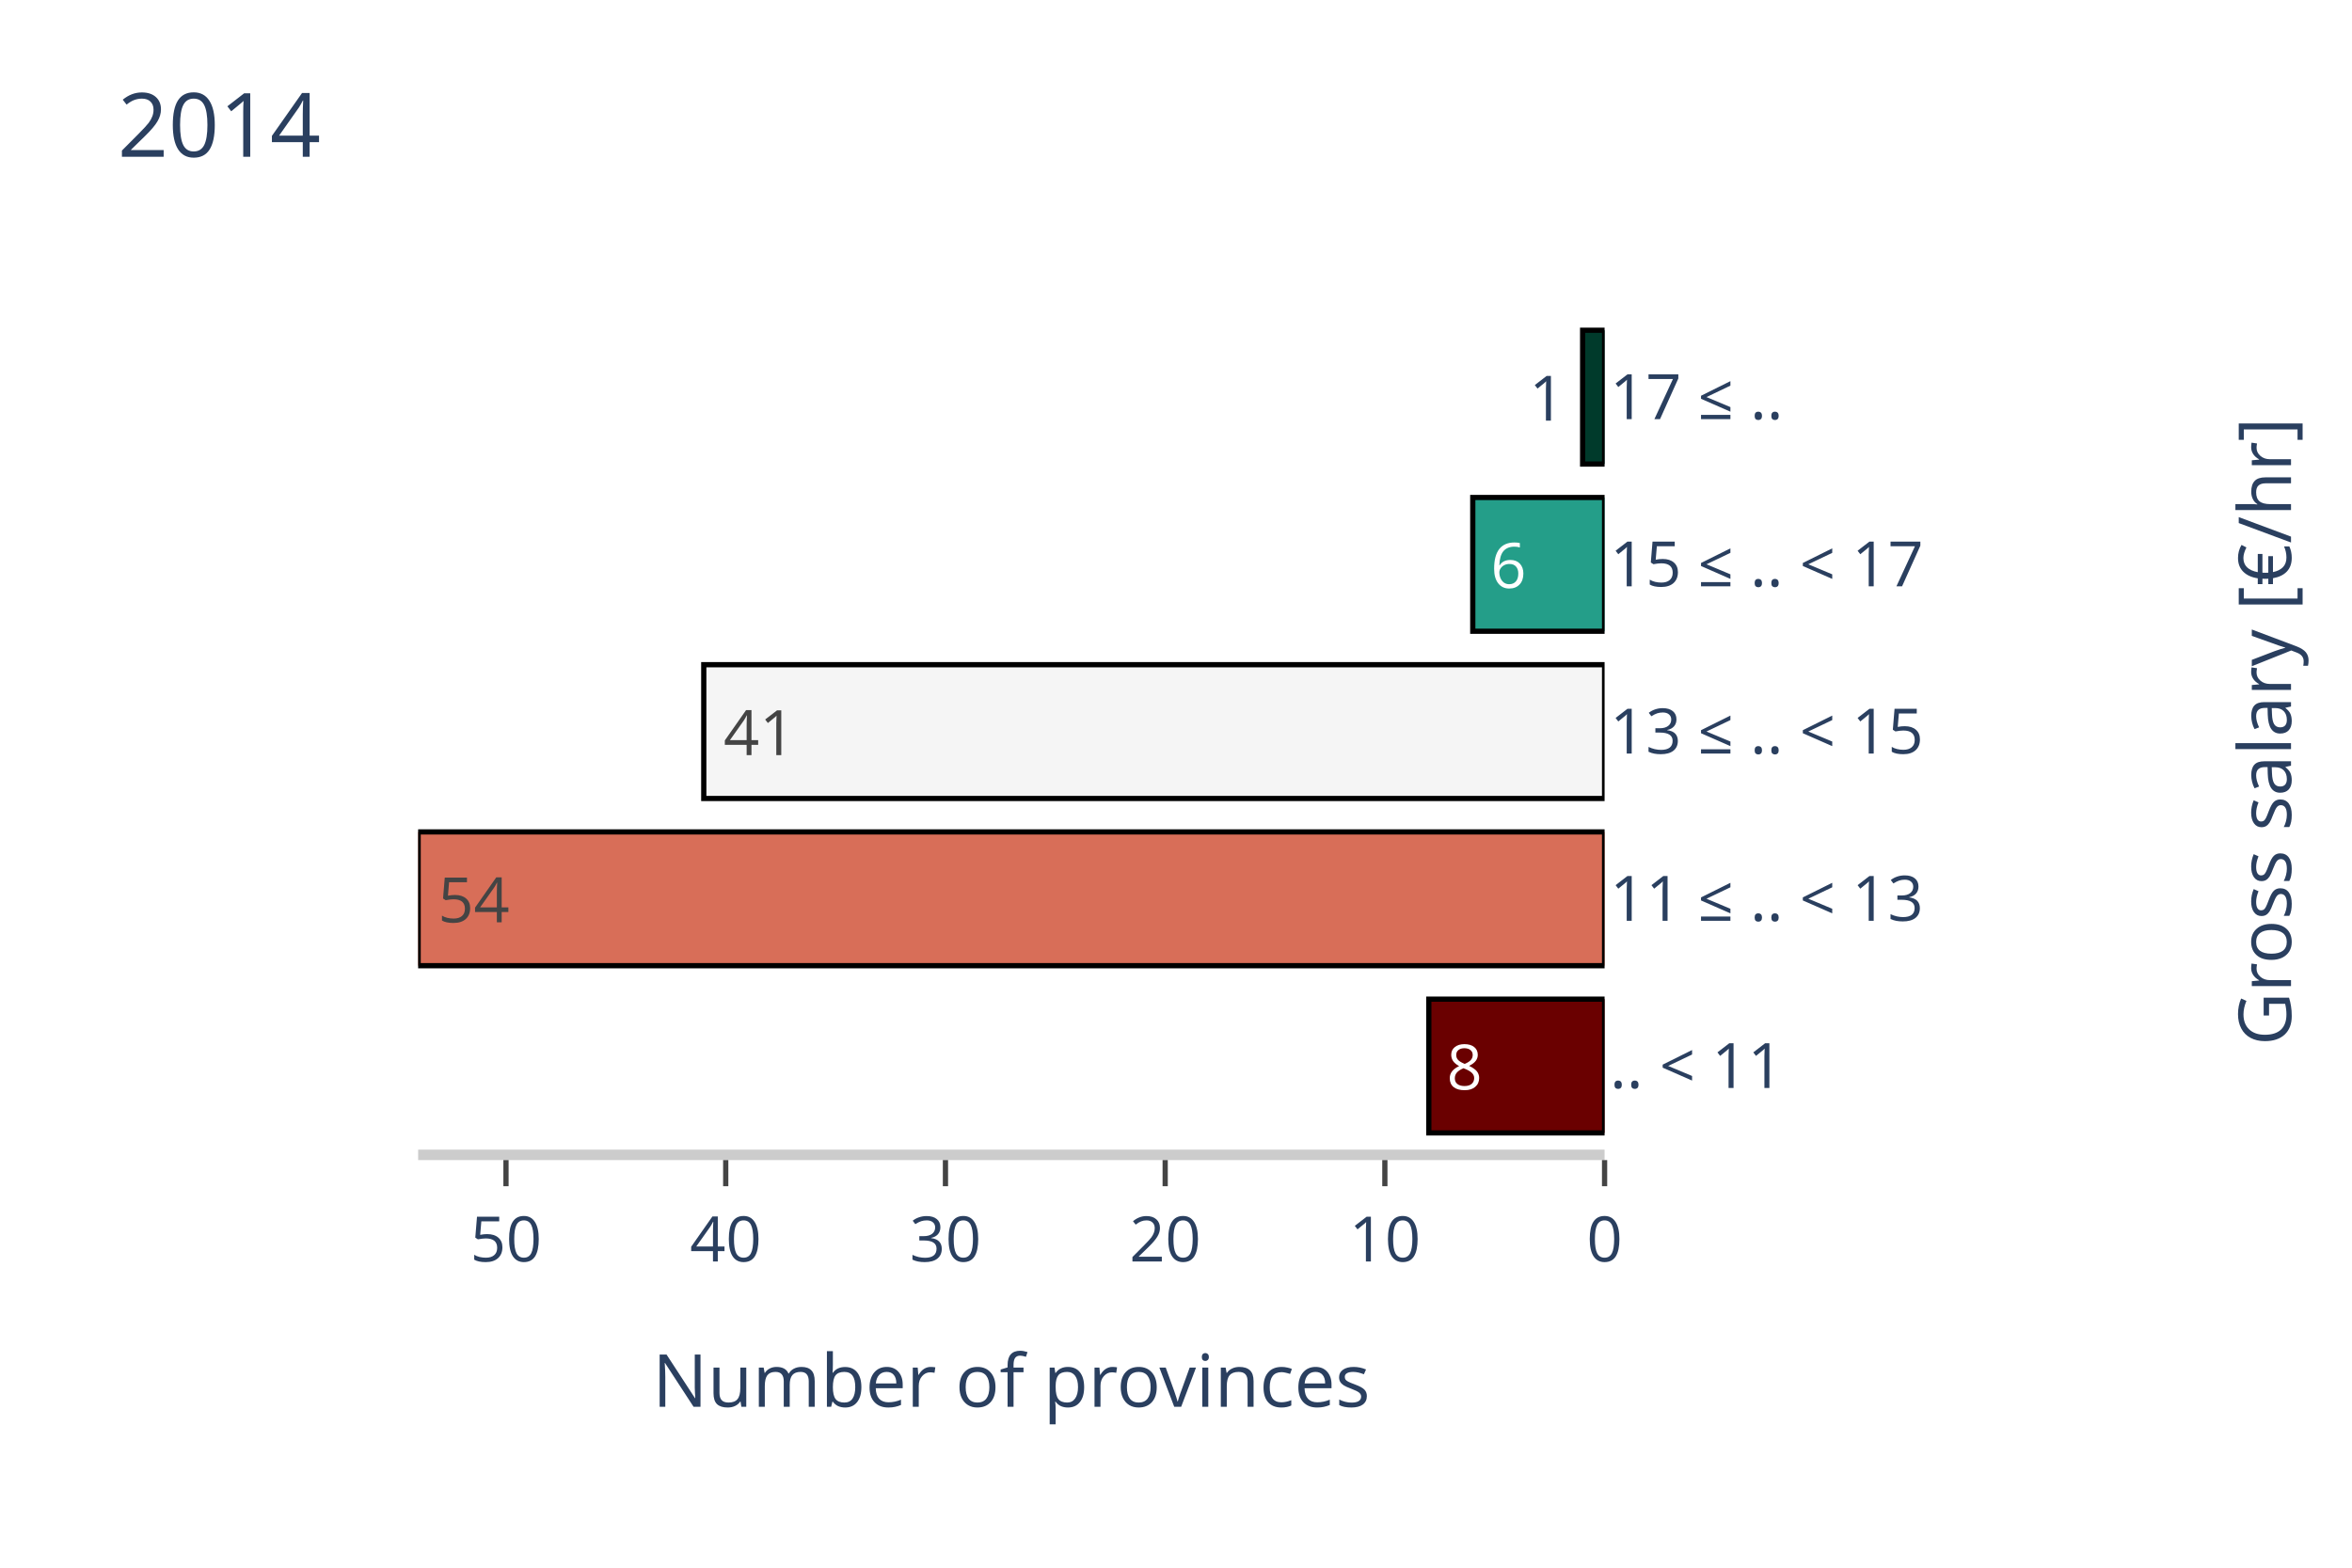
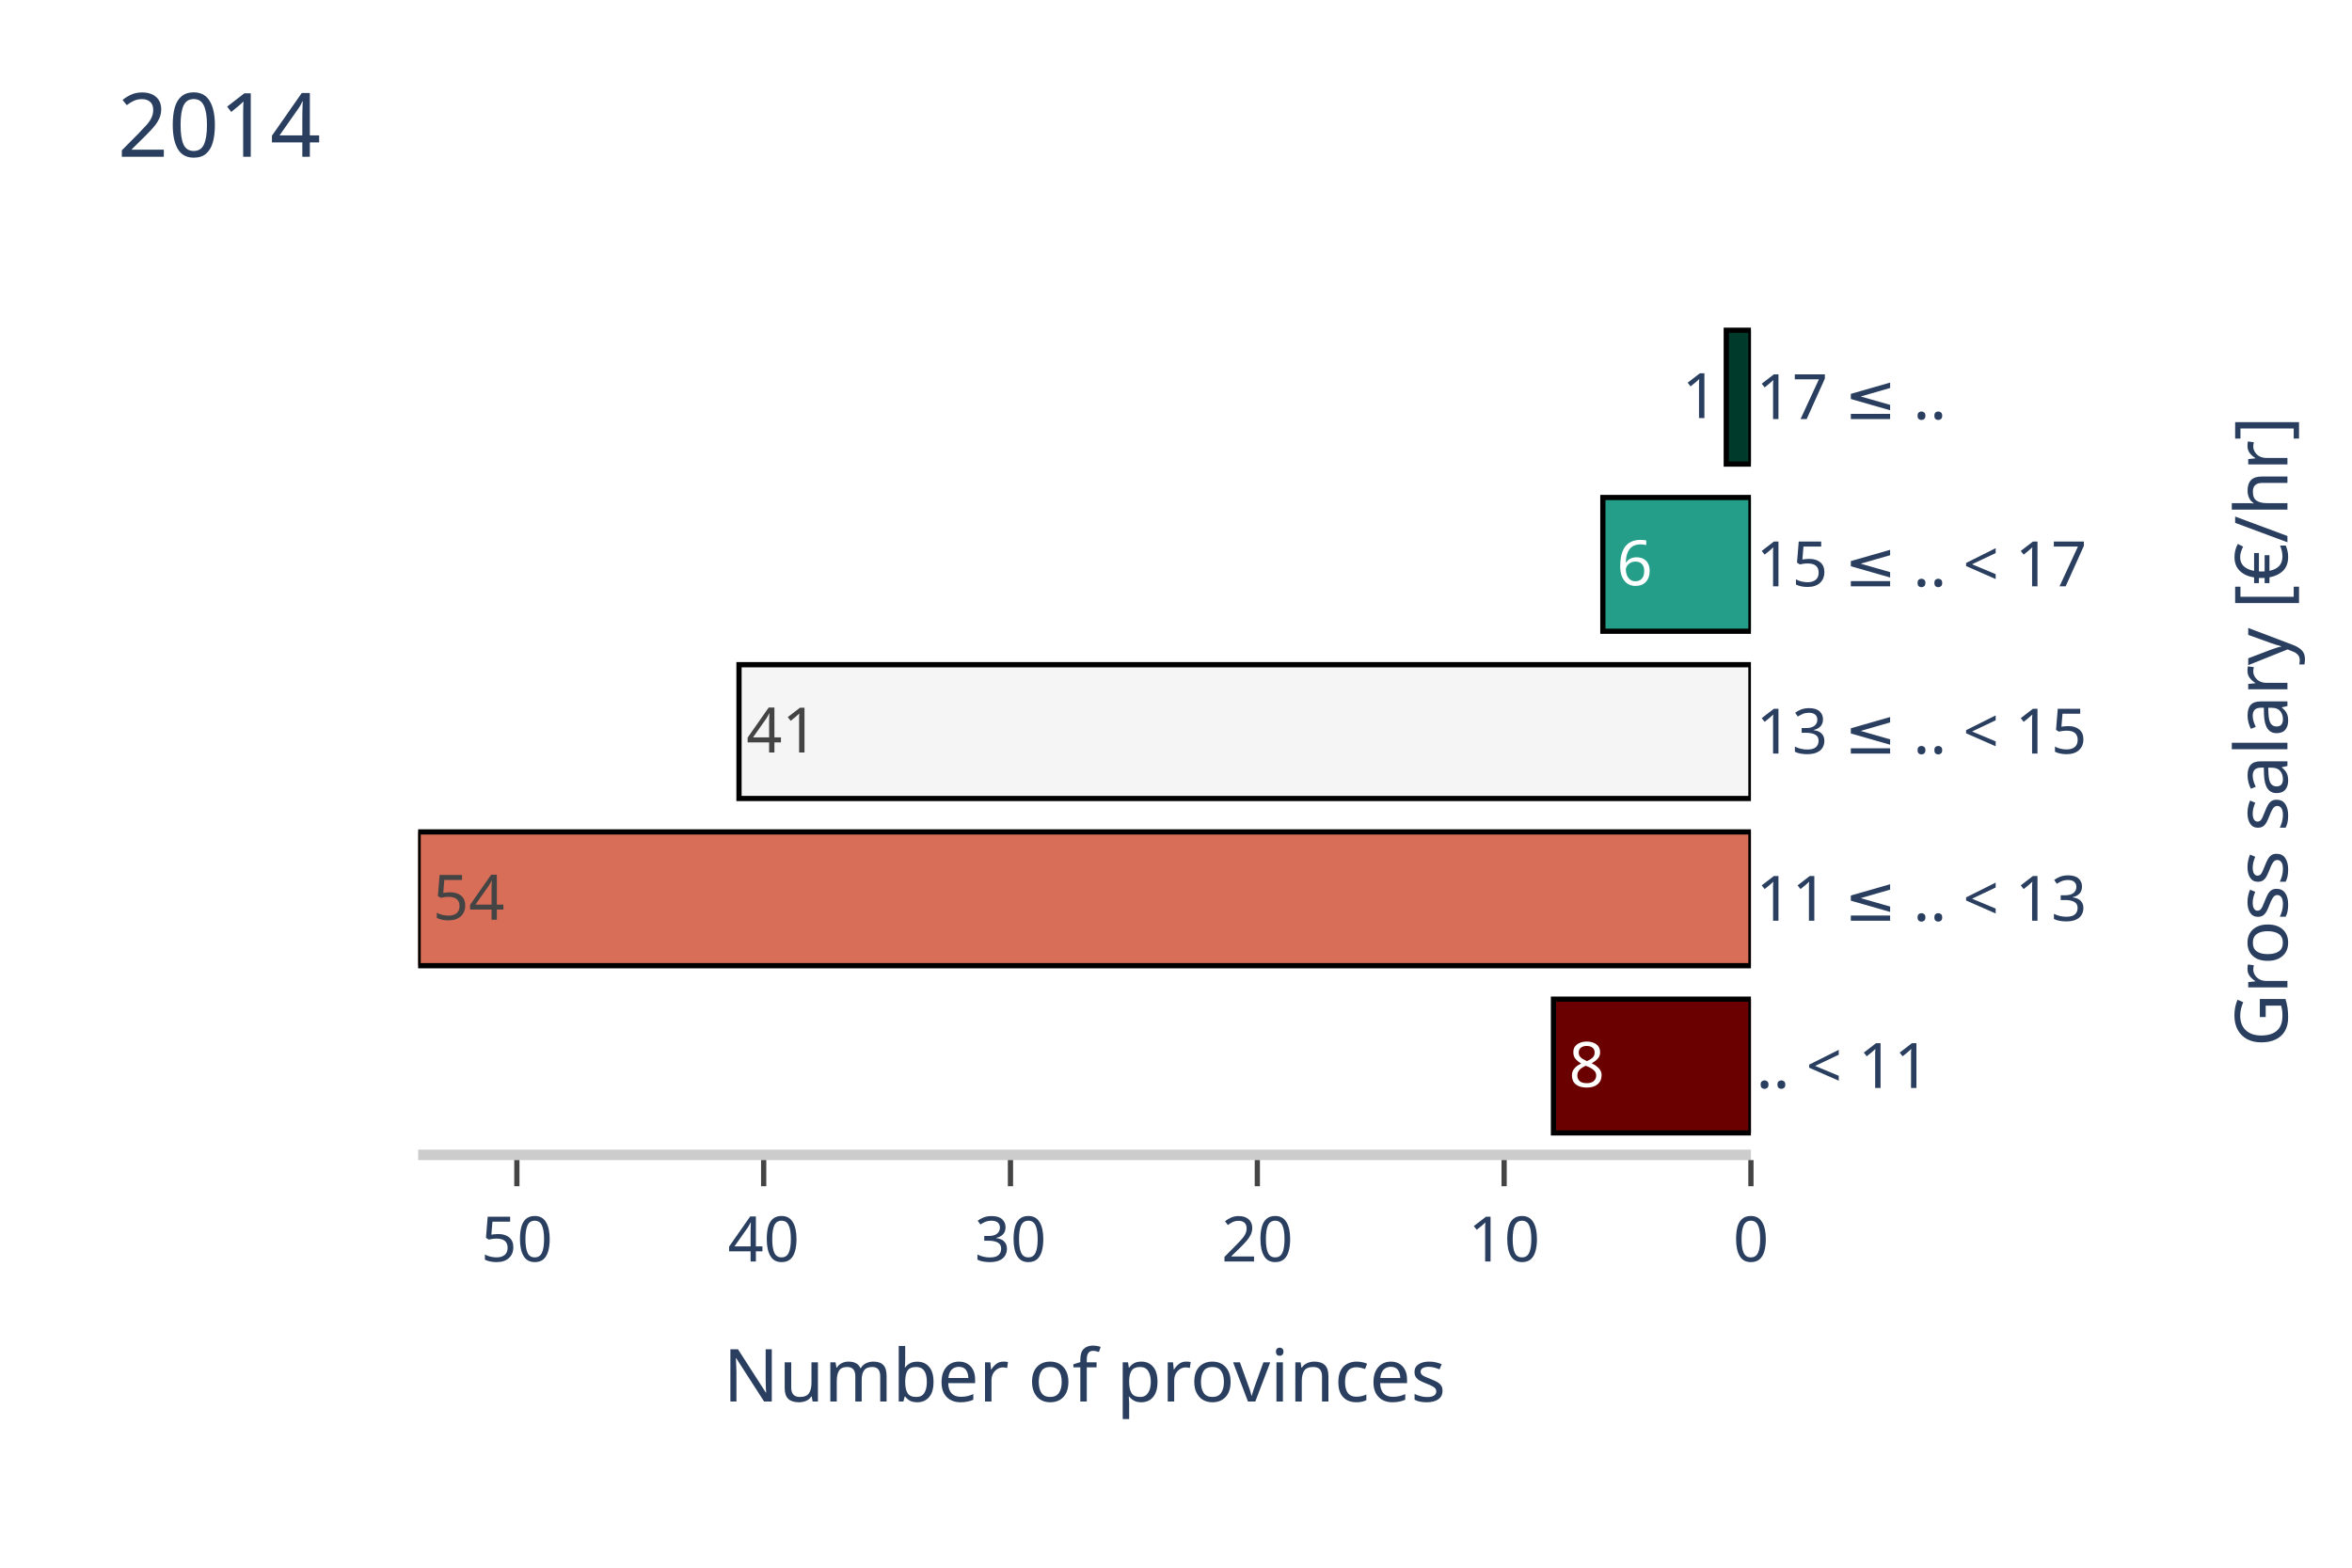
<svg xmlns="http://www.w3.org/2000/svg" class="main-svg" width="450" height="300" style="" viewBox="0 0 450 300">
  <rect x="0" y="0" width="450" height="300" style="fill: rgb(255, 255, 255); fill-opacity: 1;" />
-   <defs id="defs-aef431">
+   <defs id="defs-22b535">
    <g class="clips">
-       <clipPath id="clipaef431xyplot" class="plotclip">
-         <rect width="227" height="160" />
+       <clipPath id="clip22b535xyplot" class="plotclip">
+         <rect width="255" height="160" />
      </clipPath>
-       <clipPath class="axesclip" id="clipaef431x">
-         <rect x="80" y="0" width="227" height="300" />
+       <clipPath class="axesclip" id="clip22b535x">
+         <rect x="80" y="0" width="255" height="300" />
      </clipPath>
-       <clipPath class="axesclip" id="clipaef431y">
+       <clipPath class="axesclip" id="clip22b535y">
        <rect x="0" y="60" width="450" height="160" />
      </clipPath>
-       <clipPath class="axesclip" id="clipaef431xy">
-         <rect x="80" y="60" width="227" height="160" />
+       <clipPath class="axesclip" id="clip22b535xy">
+         <rect x="80" y="60" width="255" height="160" />
      </clipPath>
    </g>
    <g class="gradients" />
    <g class="patterns" />
  </defs>
  <g class="bglayer" />
  <g class="layer-below">
    <g class="imagelayer" />
    <g class="shapelayer" />
  </g>
  <g class="cartesianlayer">
    <g class="subplot xy">
      <g class="layer-subplot">
        <g class="shapelayer" />
        <g class="imagelayer" />
      </g>
      <g class="gridlayer">
        <g class="x">
-           <path class="xgrid crisp" transform="translate(96.81,0)" d="M0,60v160" style="stroke: rgb(255, 255, 255); stroke-opacity: 1; stroke-width: 1px;" />
-           <path class="xgrid crisp" transform="translate(138.85,0)" d="M0,60v160" style="stroke: rgb(255, 255, 255); stroke-opacity: 1; stroke-width: 1px;" />
-           <path class="xgrid crisp" transform="translate(180.89,0)" d="M0,60v160" style="stroke: rgb(255, 255, 255); stroke-opacity: 1; stroke-width: 1px;" />
-           <path class="xgrid crisp" transform="translate(222.93,0)" d="M0,60v160" style="stroke: rgb(255, 255, 255); stroke-opacity: 1; stroke-width: 1px;" />
-           <path class="xgrid crisp" transform="translate(264.96,0)" d="M0,60v160" style="stroke: rgb(255, 255, 255); stroke-opacity: 1; stroke-width: 1px;" />
+           <path class="xgrid crisp" transform="translate(98.89,0)" d="M0,60v160" style="stroke: rgb(255, 255, 255); stroke-opacity: 1; stroke-width: 1px;" />
+           <path class="xgrid crisp" transform="translate(146.11,0)" d="M0,60v160" style="stroke: rgb(255, 255, 255); stroke-opacity: 1; stroke-width: 1px;" />
+           <path class="xgrid crisp" transform="translate(193.33,0)" d="M0,60v160" style="stroke: rgb(255, 255, 255); stroke-opacity: 1; stroke-width: 1px;" />
+           <path class="xgrid crisp" transform="translate(240.56,0)" d="M0,60v160" style="stroke: rgb(255, 255, 255); stroke-opacity: 1; stroke-width: 1px;" />
+           <path class="xgrid crisp" transform="translate(287.78,0)" d="M0,60v160" style="stroke: rgb(255, 255, 255); stroke-opacity: 1; stroke-width: 1px;" />
        </g>
        <g class="y" />
      </g>
      <g class="zerolinelayer">
-         <path class="xzl zl crisp" transform="translate(307,0)" d="M0,60v160" style="stroke: rgb(255, 255, 255); stroke-opacity: 1; stroke-width: 2px;" />
+         <path class="xzl zl crisp" transform="translate(335,0)" d="M0,60v160" style="stroke: rgb(255, 255, 255); stroke-opacity: 1; stroke-width: 2px;" />
      </g>
      <path class="xlines-below" />
      <path class="ylines-below" />
      <g class="overlines-below" />
      <g class="xaxislayer-below" />
      <g class="yaxislayer-below" />
      <g class="overaxes-below" />
-       <g class="plot" transform="translate(80,60)" clip-path="url(#clipaef431xyplot)">
+       <g class="plot" transform="translate(80,60)" clip-path="url(#clip22b535xyplot)">
        <g class="barlayer mlayer">
          <g class="trace bars" style="opacity: 1;">
            <g class="points">
              <g class="point">
-                 <path d="M227,156.8V131.2H193.37V156.8Z" style="vector-effect: non-scaling-stroke; opacity: 1; stroke-width: 1px; fill: rgb(106, 0, 0); fill-opacity: 1; stroke: rgb(0, 0, 0); stroke-opacity: 1;" />
-                 <text class="bartext bartext-inside" text-anchor="middle" data-notex="1" x="0" y="0" style="font-family: 'Open Sans', verdana, arial, sans-serif; font-size: 12px; fill: rgb(255, 255, 255); fill-opacity: 1; white-space: pre;" transform="translate(200.1981,148.5)">8</text>
+                 <path d="M255,156.8V131.2H217.22V156.8Z" style="vector-effect: non-scaling-stroke; opacity: 1; stroke-width: 1px; fill: rgb(106, 0, 0); fill-opacity: 1; stroke: rgb(0, 0, 0); stroke-opacity: 1;" />
+                 <text class="bartext bartext-inside" text-anchor="middle" data-notex="1" x="0" y="0" style="font-family: 'Bahnschrift Light'; font-size: 12px; fill: rgb(255, 255, 255); fill-opacity: 1; white-space: pre;" transform="translate(223.595,148)">8</text>
              </g>
              <g class="point">
-                 <path d="M227,124.8V99.2H0V124.8Z" style="vector-effect: non-scaling-stroke; opacity: 1; stroke-width: 1px; fill: rgb(216, 110, 88); fill-opacity: 1; stroke: rgb(0, 0, 0); stroke-opacity: 1;" />
-                 <text class="bartext bartext-inside" text-anchor="middle" data-notex="1" x="0" y="0" style="font-family: 'Open Sans', verdana, arial, sans-serif; font-size: 12px; fill: rgb(68, 68, 68); fill-opacity: 1; white-space: pre;" transform="translate(10.64062,116.5)">54</text>
+                 <path d="M255,124.8V99.2H0V124.8Z" style="vector-effect: non-scaling-stroke; opacity: 1; stroke-width: 1px; fill: rgb(216, 110, 88); fill-opacity: 1; stroke: rgb(0, 0, 0); stroke-opacity: 1;" />
+                 <text class="bartext bartext-inside" text-anchor="middle" data-notex="1" x="0" y="0" style="font-family: 'Bahnschrift Light'; font-size: 12px; fill: rgb(68, 68, 68); fill-opacity: 1; white-space: pre;" transform="translate(9.6875,116)">54</text>
              </g>
              <g class="point">
-                 <path d="M227,92.8V67.2H54.65V92.8Z" style="vector-effect: non-scaling-stroke; opacity: 1; stroke-width: 1px; fill: rgb(245, 245, 245); fill-opacity: 1; stroke: rgb(0, 0, 0); stroke-opacity: 1;" />
-                 <text class="bartext bartext-inside" text-anchor="middle" data-notex="1" x="0" y="0" style="font-family: 'Open Sans', verdana, arial, sans-serif; font-size: 12px; fill: rgb(68, 68, 68); fill-opacity: 1; white-space: pre;" transform="translate(65.29063,84.5)">41</text>
+                 <path d="M255,92.8V67.2H61.39V92.8Z" style="vector-effect: non-scaling-stroke; opacity: 1; stroke-width: 1px; fill: rgb(245, 245, 245); fill-opacity: 1; stroke: rgb(0, 0, 0); stroke-opacity: 1;" />
+                 <text class="bartext bartext-inside" text-anchor="middle" data-notex="1" x="0" y="0" style="font-family: 'Bahnschrift Light'; font-size: 12px; fill: rgb(68, 68, 68); fill-opacity: 1; white-space: pre;" transform="translate(69.65563,84)">41</text>
              </g>
              <g class="point">
-                 <path d="M227,60.8V35.2H201.78V60.8Z" style="vector-effect: non-scaling-stroke; opacity: 1; stroke-width: 1px; fill: rgb(36, 158, 137); fill-opacity: 1; stroke: rgb(0, 0, 0); stroke-opacity: 1;" />
-                 <text class="bartext bartext-inside" text-anchor="middle" data-notex="1" x="0" y="0" style="font-family: 'Open Sans', verdana, arial, sans-serif; font-size: 12px; fill: rgb(255, 255, 255); fill-opacity: 1; white-space: pre;" transform="translate(208.6081,52.5)">6</text>
+                 <path d="M255,60.8V35.2H226.67V60.8Z" style="vector-effect: non-scaling-stroke; opacity: 1; stroke-width: 1px; fill: rgb(36, 158, 137); fill-opacity: 1; stroke: rgb(0, 0, 0); stroke-opacity: 1;" />
+                 <text class="bartext bartext-inside" text-anchor="middle" data-notex="1" x="0" y="0" style="font-family: 'Bahnschrift Light'; font-size: 12px; fill: rgb(255, 255, 255); fill-opacity: 1; white-space: pre;" transform="translate(232.7637,52)">6</text>
              </g>
              <g class="point">
-                 <path d="M227,28.8V3.2H222.8V28.8Z" style="vector-effect: non-scaling-stroke; opacity: 1; stroke-width: 1px; fill: rgb(0, 58, 43); fill-opacity: 1; stroke: rgb(0, 0, 0); stroke-opacity: 1;" />
-                 <text class="bartext bartext-outside" text-anchor="middle" data-notex="1" x="0" y="0" style="font-family: 'Open Sans', verdana, arial, sans-serif; font-size: 12px; fill: rgb(42, 63, 95); fill-opacity: 1; white-space: pre;" transform="translate(215.9719,20.5)">1</text>
+                 <path d="M255,28.8V3.2H250.28V28.8Z" style="vector-effect: non-scaling-stroke; opacity: 1; stroke-width: 1px; fill: rgb(0, 58, 43); fill-opacity: 1; stroke: rgb(0, 0, 0); stroke-opacity: 1;" />
+                 <text class="bartext bartext-outside" text-anchor="middle" data-notex="1" x="0" y="0" style="font-family: 'Bahnschrift Light'; font-size: 12px; fill: rgb(42, 63, 95); fill-opacity: 1; white-space: pre;" transform="translate(245.2644,20)">1</text>
              </g>
            </g>
          </g>
        </g>
      </g>
      <g class="overplot" />
-       <path class="xlines-above crisp" d="M80,221H307" style="fill: none; stroke-width: 2px; stroke: rgb(204, 204, 204); stroke-opacity: 1;" />
+       <path class="xlines-above crisp" d="M80,221H335" style="fill: none; stroke-width: 2px; stroke: rgb(204, 204, 204); stroke-opacity: 1;" />
      <path class="ylines-above crisp" d="M0,0" style="fill: none;" />
      <g class="overlines-above" />
      <g class="xaxislayer-above">
-         <path class="xtick ticks crisp" d="M0,222v5" transform="translate(96.81,0)" style="stroke: rgb(68, 68, 68); stroke-opacity: 1; stroke-width: 1px;" />
-         <path class="xtick ticks crisp" d="M0,222v5" transform="translate(138.85,0)" style="stroke: rgb(68, 68, 68); stroke-opacity: 1; stroke-width: 1px;" />
-         <path class="xtick ticks crisp" d="M0,222v5" transform="translate(180.89,0)" style="stroke: rgb(68, 68, 68); stroke-opacity: 1; stroke-width: 1px;" />
-         <path class="xtick ticks crisp" d="M0,222v5" transform="translate(222.93,0)" style="stroke: rgb(68, 68, 68); stroke-opacity: 1; stroke-width: 1px;" />
-         <path class="xtick ticks crisp" d="M0,222v5" transform="translate(264.96,0)" style="stroke: rgb(68, 68, 68); stroke-opacity: 1; stroke-width: 1px;" />
-         <path class="xtick ticks crisp" d="M0,222v5" transform="translate(307,0)" style="stroke: rgb(68, 68, 68); stroke-opacity: 1; stroke-width: 1px;" />
+         <path class="xtick ticks crisp" d="M0,222v5" transform="translate(98.89,0)" style="stroke: rgb(68, 68, 68); stroke-opacity: 1; stroke-width: 1px;" />
+         <path class="xtick ticks crisp" d="M0,222v5" transform="translate(146.11,0)" style="stroke: rgb(68, 68, 68); stroke-opacity: 1; stroke-width: 1px;" />
+         <path class="xtick ticks crisp" d="M0,222v5" transform="translate(193.33,0)" style="stroke: rgb(68, 68, 68); stroke-opacity: 1; stroke-width: 1px;" />
+         <path class="xtick ticks crisp" d="M0,222v5" transform="translate(240.56,0)" style="stroke: rgb(68, 68, 68); stroke-opacity: 1; stroke-width: 1px;" />
+         <path class="xtick ticks crisp" d="M0,222v5" transform="translate(287.78,0)" style="stroke: rgb(68, 68, 68); stroke-opacity: 1; stroke-width: 1px;" />
+         <path class="xtick ticks crisp" d="M0,222v5" transform="translate(335,0)" style="stroke: rgb(68, 68, 68); stroke-opacity: 1; stroke-width: 1px;" />
        <g class="xtick">
-           <text text-anchor="middle" x="0" y="241.4" transform="translate(96.81,0)" style="font-family: 'Open Sans', verdana, arial, sans-serif; font-size: 12px; fill: rgb(42, 63, 95); fill-opacity: 1; white-space: pre; opacity: 1;">50</text>
+           <text text-anchor="middle" x="0" y="241.4" transform="translate(98.89,0)" style="font-family: 'Bahnschrift Light'; font-size: 12px; fill: rgb(42, 63, 95); fill-opacity: 1; white-space: pre; opacity: 1;">50</text>
        </g>
        <g class="xtick">
-           <text text-anchor="middle" x="0" y="241.4" style="font-family: 'Open Sans', verdana, arial, sans-serif; font-size: 12px; fill: rgb(42, 63, 95); fill-opacity: 1; white-space: pre; opacity: 1;" transform="translate(138.85,0)">40</text>
+           <text text-anchor="middle" x="0" y="241.4" style="font-family: 'Bahnschrift Light'; font-size: 12px; fill: rgb(42, 63, 95); fill-opacity: 1; white-space: pre; opacity: 1;" transform="translate(146.11,0)">40</text>
        </g>
        <g class="xtick">
-           <text text-anchor="middle" x="0" y="241.4" style="font-family: 'Open Sans', verdana, arial, sans-serif; font-size: 12px; fill: rgb(42, 63, 95); fill-opacity: 1; white-space: pre; opacity: 1;" transform="translate(180.89,0)">30</text>
+           <text text-anchor="middle" x="0" y="241.4" style="font-family: 'Bahnschrift Light'; font-size: 12px; fill: rgb(42, 63, 95); fill-opacity: 1; white-space: pre; opacity: 1;" transform="translate(193.33,0)">30</text>
        </g>
        <g class="xtick">
-           <text text-anchor="middle" x="0" y="241.4" style="font-family: 'Open Sans', verdana, arial, sans-serif; font-size: 12px; fill: rgb(42, 63, 95); fill-opacity: 1; white-space: pre; opacity: 1;" transform="translate(222.93,0)">20</text>
+           <text text-anchor="middle" x="0" y="241.4" style="font-family: 'Bahnschrift Light'; font-size: 12px; fill: rgb(42, 63, 95); fill-opacity: 1; white-space: pre; opacity: 1;" transform="translate(240.56,0)">20</text>
        </g>
        <g class="xtick">
-           <text text-anchor="middle" x="0" y="241.4" style="font-family: 'Open Sans', verdana, arial, sans-serif; font-size: 12px; fill: rgb(42, 63, 95); fill-opacity: 1; white-space: pre; opacity: 1;" transform="translate(264.96,0)">10</text>
+           <text text-anchor="middle" x="0" y="241.4" style="font-family: 'Bahnschrift Light'; font-size: 12px; fill: rgb(42, 63, 95); fill-opacity: 1; white-space: pre; opacity: 1;" transform="translate(287.78,0)">10</text>
        </g>
        <g class="xtick">
-           <text text-anchor="middle" x="0" y="241.4" style="font-family: 'Open Sans', verdana, arial, sans-serif; font-size: 12px; fill: rgb(42, 63, 95); fill-opacity: 1; white-space: pre; opacity: 1;" transform="translate(307,0)">0</text>
+           <text text-anchor="middle" x="0" y="241.4" style="font-family: 'Bahnschrift Light'; font-size: 12px; fill: rgb(42, 63, 95); fill-opacity: 1; white-space: pre; opacity: 1;" transform="translate(335,0)">0</text>
        </g>
      </g>
      <g class="yaxislayer-above">
        <g class="ytick">
-           <text text-anchor="start" x="308" y="4.2" transform="translate(0,204)" style="font-family: 'Open Sans', verdana, arial, sans-serif; font-size: 12px; fill: rgb(42, 63, 95); fill-opacity: 1; white-space: pre; opacity: 1;">            .. &lt; 11   </text>
+           <text text-anchor="start" x="336" y="4.2" transform="translate(0,204)" style="font-family: 'Bahnschrift Light'; font-size: 12px; fill: rgb(42, 63, 95); fill-opacity: 1; white-space: pre; opacity: 1;">            .. &lt; 11   </text>
        </g>
        <g class="ytick">
-           <text text-anchor="start" x="308" y="4.2" transform="translate(0,172)" style="font-family: 'Open Sans', verdana, arial, sans-serif; font-size: 12px; fill: rgb(42, 63, 95); fill-opacity: 1; white-space: pre; opacity: 1;">    11 ≤ .. &lt; 13   </text>
+           <text text-anchor="start" x="336" y="4.2" transform="translate(0,172)" style="font-family: 'Bahnschrift Light'; font-size: 12px; fill: rgb(42, 63, 95); fill-opacity: 1; white-space: pre; opacity: 1;">    11 ≤ .. &lt; 13   </text>
        </g>
        <g class="ytick">
-           <text text-anchor="start" x="308" y="4.2" transform="translate(0,140)" style="font-family: 'Open Sans', verdana, arial, sans-serif; font-size: 12px; fill: rgb(42, 63, 95); fill-opacity: 1; white-space: pre; opacity: 1;">    13 ≤ .. &lt; 15   </text>
+           <text text-anchor="start" x="336" y="4.2" transform="translate(0,140)" style="font-family: 'Bahnschrift Light'; font-size: 12px; fill: rgb(42, 63, 95); fill-opacity: 1; white-space: pre; opacity: 1;">    13 ≤ .. &lt; 15   </text>
        </g>
        <g class="ytick">
-           <text text-anchor="start" x="308" y="4.2" transform="translate(0,108)" style="font-family: 'Open Sans', verdana, arial, sans-serif; font-size: 12px; fill: rgb(42, 63, 95); fill-opacity: 1; white-space: pre; opacity: 1;">    15 ≤ .. &lt; 17   </text>
+           <text text-anchor="start" x="336" y="4.2" transform="translate(0,108)" style="font-family: 'Bahnschrift Light'; font-size: 12px; fill: rgb(42, 63, 95); fill-opacity: 1; white-space: pre; opacity: 1;">    15 ≤ .. &lt; 17   </text>
        </g>
        <g class="ytick">
-           <text text-anchor="start" x="308" y="4.2" transform="translate(0,76)" style="font-family: 'Open Sans', verdana, arial, sans-serif; font-size: 12px; fill: rgb(42, 63, 95); fill-opacity: 1; white-space: pre; opacity: 1;">    17 ≤ ..           </text>
+           <text text-anchor="start" x="336" y="4.2" transform="translate(0,76)" style="font-family: 'Bahnschrift Light'; font-size: 12px; fill: rgb(42, 63, 95); fill-opacity: 1; white-space: pre; opacity: 1;">    17 ≤ ..           </text>
        </g>
      </g>
      <g class="overaxes-above" />
    </g>
  </g>
  <g class="polarlayer" />
  <g class="ternarylayer" />
  <g class="geolayer" />
  <g class="funnelarealayer" />
  <g class="pielayer" />
  <g class="iciclelayer" />
  <g class="treemaplayer" />
  <g class="sunburstlayer" />
  <g class="glimages" />
-   <defs id="topdefs-aef431">
+   <defs id="topdefs-22b535">
    <g class="clips" />
  </defs>
  <g class="layer-above">
    <g class="imagelayer" />
    <g class="shapelayer" />
  </g>
  <g class="infolayer">
    <g class="g-gtitle">
-       <text class="gtitle" x="22.5" y="30" text-anchor="start" dy="0em" style="font-family: 'Open Sans', verdana, arial, sans-serif; font-size: 17px; fill: rgb(42, 63, 95); opacity: 1; font-weight: normal; white-space: pre;">2014</text>
+       <text class="gtitle" x="22.5" y="30" text-anchor="start" dy="0em" style="font-family: 'Bahnschrift Light'; font-size: 17px; fill: rgb(42, 63, 95); opacity: 1; font-weight: normal; white-space: pre;">2014</text>
    </g>
    <g class="g-xtitle">
-       <text class="xtitle" x="193.5" y="269.206" text-anchor="middle" style="font-family: 'Open Sans', verdana, arial, sans-serif; font-size: 14px; fill: rgb(42, 63, 95); opacity: 1; font-weight: normal; white-space: pre;">Number of provinces</text>
+       <text class="xtitle" x="207.5" y="268.206" text-anchor="middle" style="font-family: 'Bahnschrift Light'; font-size: 14px; fill: rgb(42, 63, 95); opacity: 1; font-weight: normal; white-space: pre;">Number of provinces</text>
    </g>
    <g class="g-ytitle">
-       <text class="ytitle" transform="rotate(-90,438.3313,140)" x="438.331" y="140" text-anchor="middle" style="font-family: 'Open Sans', verdana, arial, sans-serif; font-size: 14px; fill: rgb(42, 63, 95); opacity: 1; font-weight: normal; white-space: pre;">Gross salary  [€/hr]</text>
+       <text class="ytitle" transform="rotate(-90,437.6438,140)" x="437.644" y="140" text-anchor="middle" style="font-family: 'Bahnschrift Light'; font-size: 14px; fill: rgb(42, 63, 95); opacity: 1; font-weight: normal; white-space: pre;">Gross salary  [€/hr]</text>
    </g>
  </g>
</svg>
